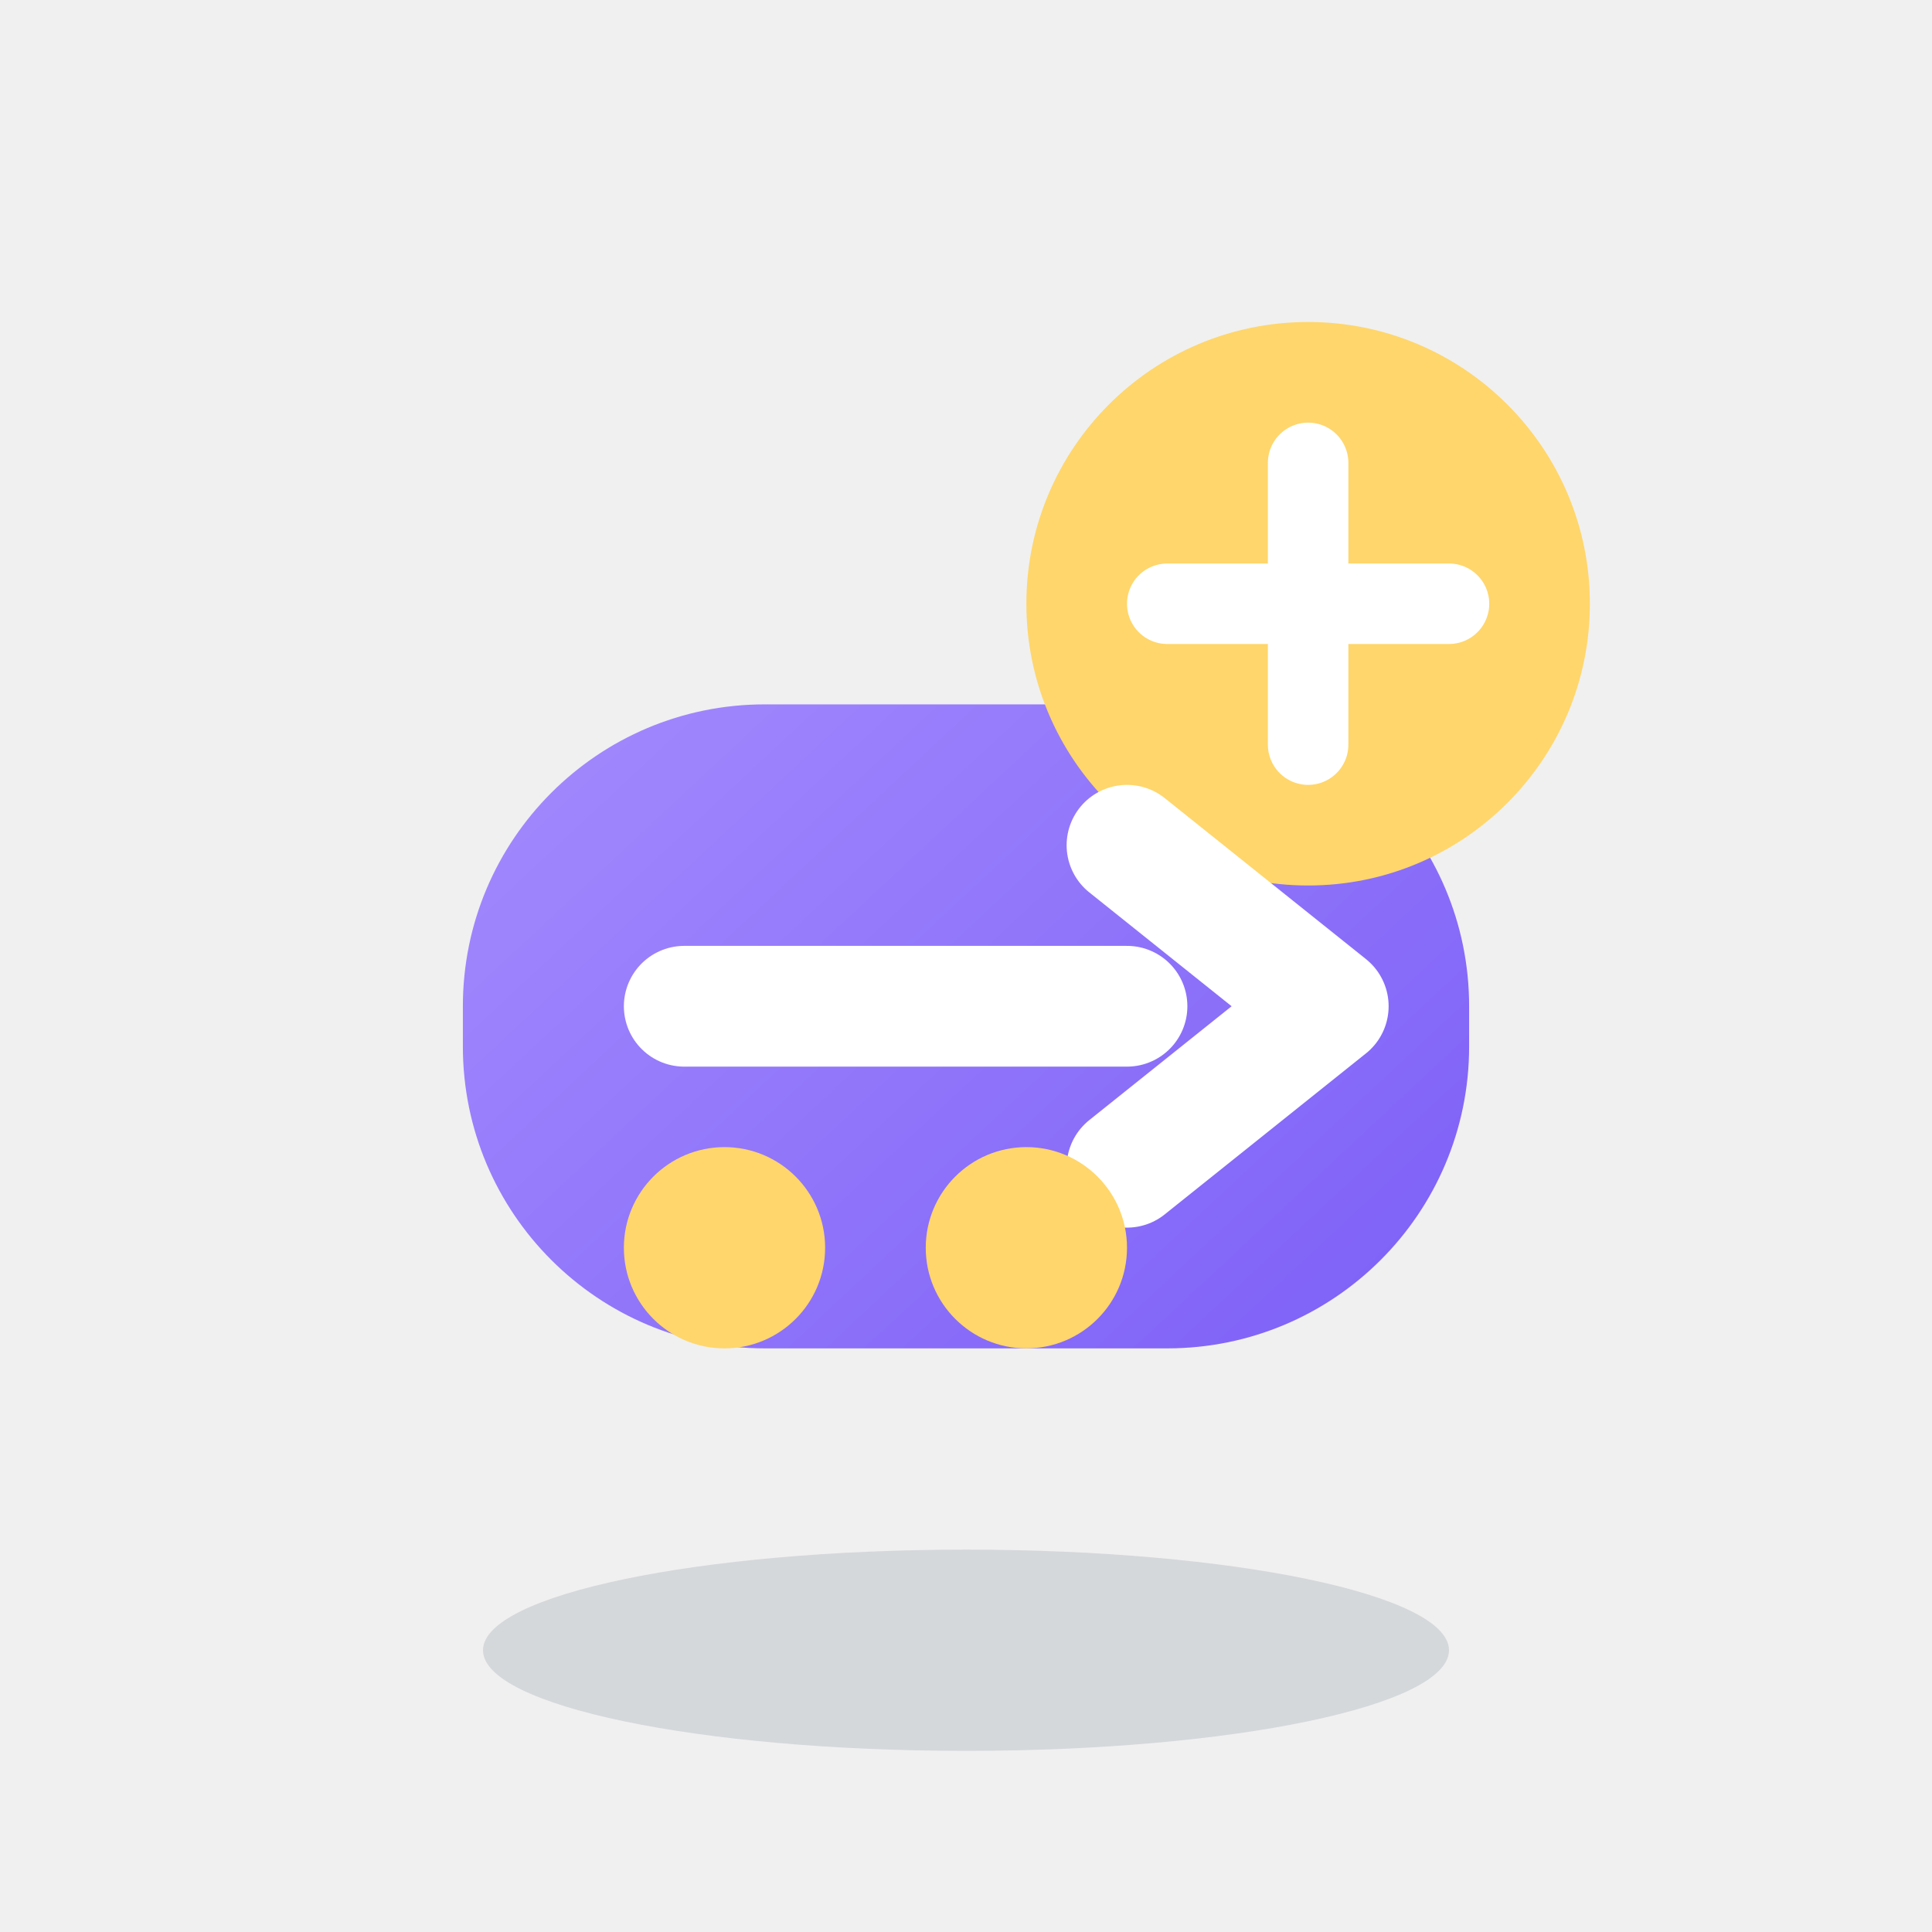
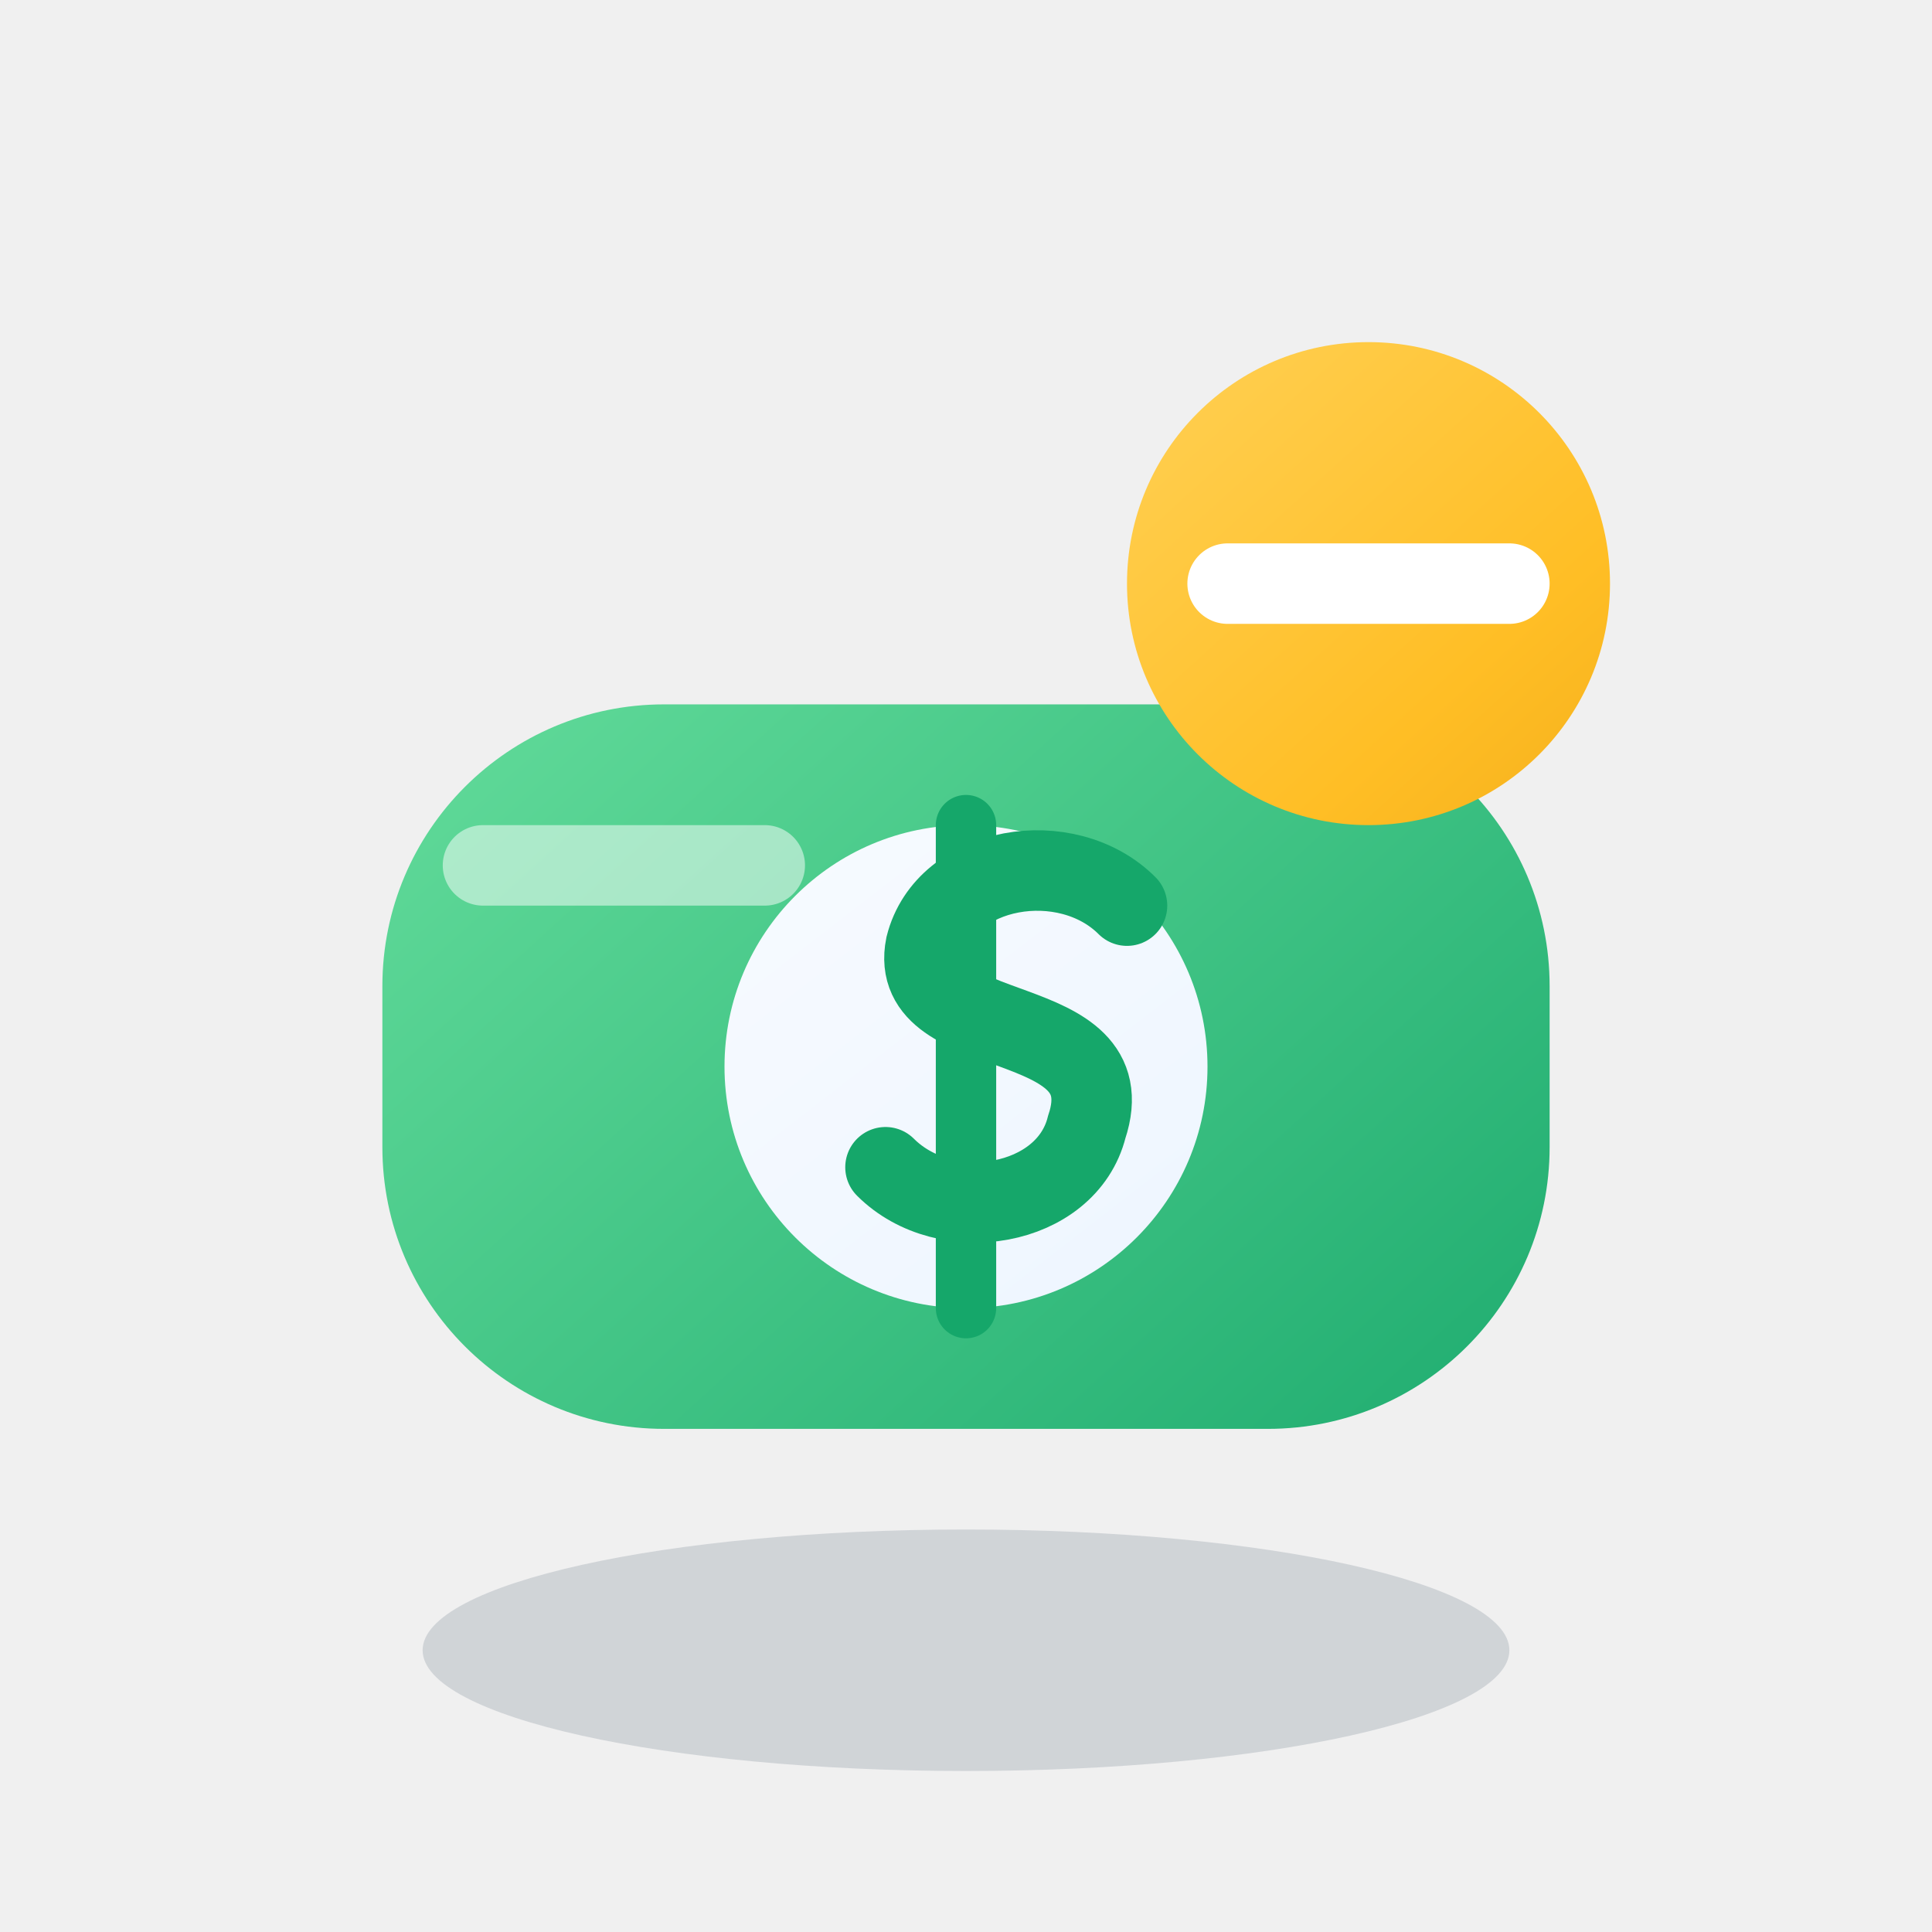
- <svg xmlns="http://www.w3.org/2000/svg" viewBox="0 0 96 96" fill="none">
+ <svg xmlns="http://www.w3.org/2000/svg" width="96" height="96" viewBox="0 0 96 96" fill="none" role="img" aria-label="TapGo Commission 3D service icon">
  <defs>
-     <linearGradient id="blue" x1="22" y1="18" x2="74" y2="76" gradientUnits="userSpaceOnUse">
-       <stop stop-color="#1E76FF" />
-       <stop offset="1" stop-color="#17C8DC" />
+     <linearGradient id="blue" x1="18" y1="16" x2="78" y2="82" gradientUnits="userSpaceOnUse">
+       <stop stop-color="#45C5FF" />
+       <stop offset="0.54" stop-color="#1E7BFF" />
+       <stop offset="1" stop-color="#1754D8" />
    </linearGradient>
-     <linearGradient id="orange" x1="20" y1="18" x2="76" y2="78" gradientUnits="userSpaceOnUse">
-       <stop stop-color="#FFB45F" />
-       <stop offset="1" stop-color="#F97316" />
+     <linearGradient id="cyan" x1="18" y1="16" x2="78" y2="82" gradientUnits="userSpaceOnUse">
+       <stop stop-color="#5BE7DE" />
+       <stop offset="1" stop-color="#0FA6B6" />
    </linearGradient>
-     <linearGradient id="purple" x1="20" y1="18" x2="76" y2="78" gradientUnits="userSpaceOnUse">
-       <stop stop-color="#AE96FF" />
-       <stop offset="1" stop-color="#7557F6" />
+     <linearGradient id="green" x1="18" y1="16" x2="78" y2="82" gradientUnits="userSpaceOnUse">
+       <stop stop-color="#72E6A4" />
+       <stop offset="1" stop-color="#16A66A" />
    </linearGradient>
-     <linearGradient id="gold" x1="24" y1="20" x2="72" y2="74" gradientUnits="userSpaceOnUse">
-       <stop stop-color="#FFD66B" />
-       <stop offset="1" stop-color="#F59E0B" />
+     <linearGradient id="orange" x1="18" y1="16" x2="78" y2="82" gradientUnits="userSpaceOnUse">
+       <stop stop-color="#FFD15D" />
+       <stop offset="0.5" stop-color="#FF8A2A" />
+       <stop offset="1" stop-color="#F05A24" />
    </linearGradient>
-     <linearGradient id="green" x1="20" y1="18" x2="76" y2="78" gradientUnits="userSpaceOnUse">
-       <stop stop-color="#5DD9A5" />
-       <stop offset="1" stop-color="#17B376" />
+     <linearGradient id="gold" x1="18" y1="16" x2="78" y2="82" gradientUnits="userSpaceOnUse">
+       <stop stop-color="#FFE58A" />
+       <stop offset="0.56" stop-color="#FFBE25" />
+       <stop offset="1" stop-color="#D88A06" />
+     </linearGradient>
+     <linearGradient id="purple" x1="18" y1="16" x2="78" y2="82" gradientUnits="userSpaceOnUse">
+       <stop stop-color="#C8B5FF" />
+       <stop offset="1" stop-color="#6D55F2" />
+     </linearGradient>
+     <linearGradient id="red" x1="18" y1="16" x2="78" y2="82" gradientUnits="userSpaceOnUse">
+       <stop stop-color="#FF9D8D" />
+       <stop offset="1" stop-color="#EC3F54" />
+     </linearGradient>
+     <linearGradient id="slate" x1="18" y1="16" x2="78" y2="82" gradientUnits="userSpaceOnUse">
+       <stop stop-color="#A8B8CC" />
+       <stop offset="1" stop-color="#27435E" />
+     </linearGradient>
+     <linearGradient id="white" x1="24" y1="14" x2="72" y2="76" gradientUnits="userSpaceOnUse">
+       <stop stop-color="#FFFFFF" />
+       <stop offset="1" stop-color="#E9F3FF" />
    </linearGradient>
  </defs>
-   <ellipse cx="48" cy="82" rx="24" ry="5" fill="#061F38" opacity="0.12" />
-   <g>
-     <rect x="23" y="35" width="50" height="32" rx="15" fill="url(#purple)" />
-     <circle cx="65" cy="30" r="14" fill="#FFD66B" />
-     <path d="M65 23v14M58 30h14" stroke="white" stroke-width="4" stroke-linecap="round" />
-     <path d="M34 50h22" stroke="white" stroke-width="6" stroke-linecap="round" />
-     <path d="M56 42l10 8-10 8" stroke="white" stroke-width="6" stroke-linecap="round" stroke-linejoin="round" />
-     <circle cx="36" cy="62" r="5" fill="#FFD66B" />
-     <circle cx="51" cy="62" r="5" fill="#FFD66B" />
-   </g>
+   <ellipse cx="48" cy="82" rx="27" ry="6" fill="#07213D" opacity="0.14" />
+   <rect x="19" y="35" width="58" height="36" rx="14" fill="url(#green)" />
+   <circle cx="48" cy="53" r="12" fill="url(#white)" />
+   <path d="M44 58c3 3 9 2 10-2 2-6-9-4-8-9 1-4 7-5 10-2" stroke="#15A76A" stroke-width="4" stroke-linecap="round" />
+   <path d="M48 41v24" stroke="#15A76A" stroke-width="3" stroke-linecap="round" />
+   <circle cx="68" cy="29" r="12" fill="url(#gold)" />
+   <path d="M61 29h14" stroke="#FFFFFF" stroke-width="4" stroke-linecap="round" />
+   <path d="M24 43h14" stroke="#FFFFFF" stroke-width="4" stroke-linecap="round" opacity="0.5" />
</svg>
